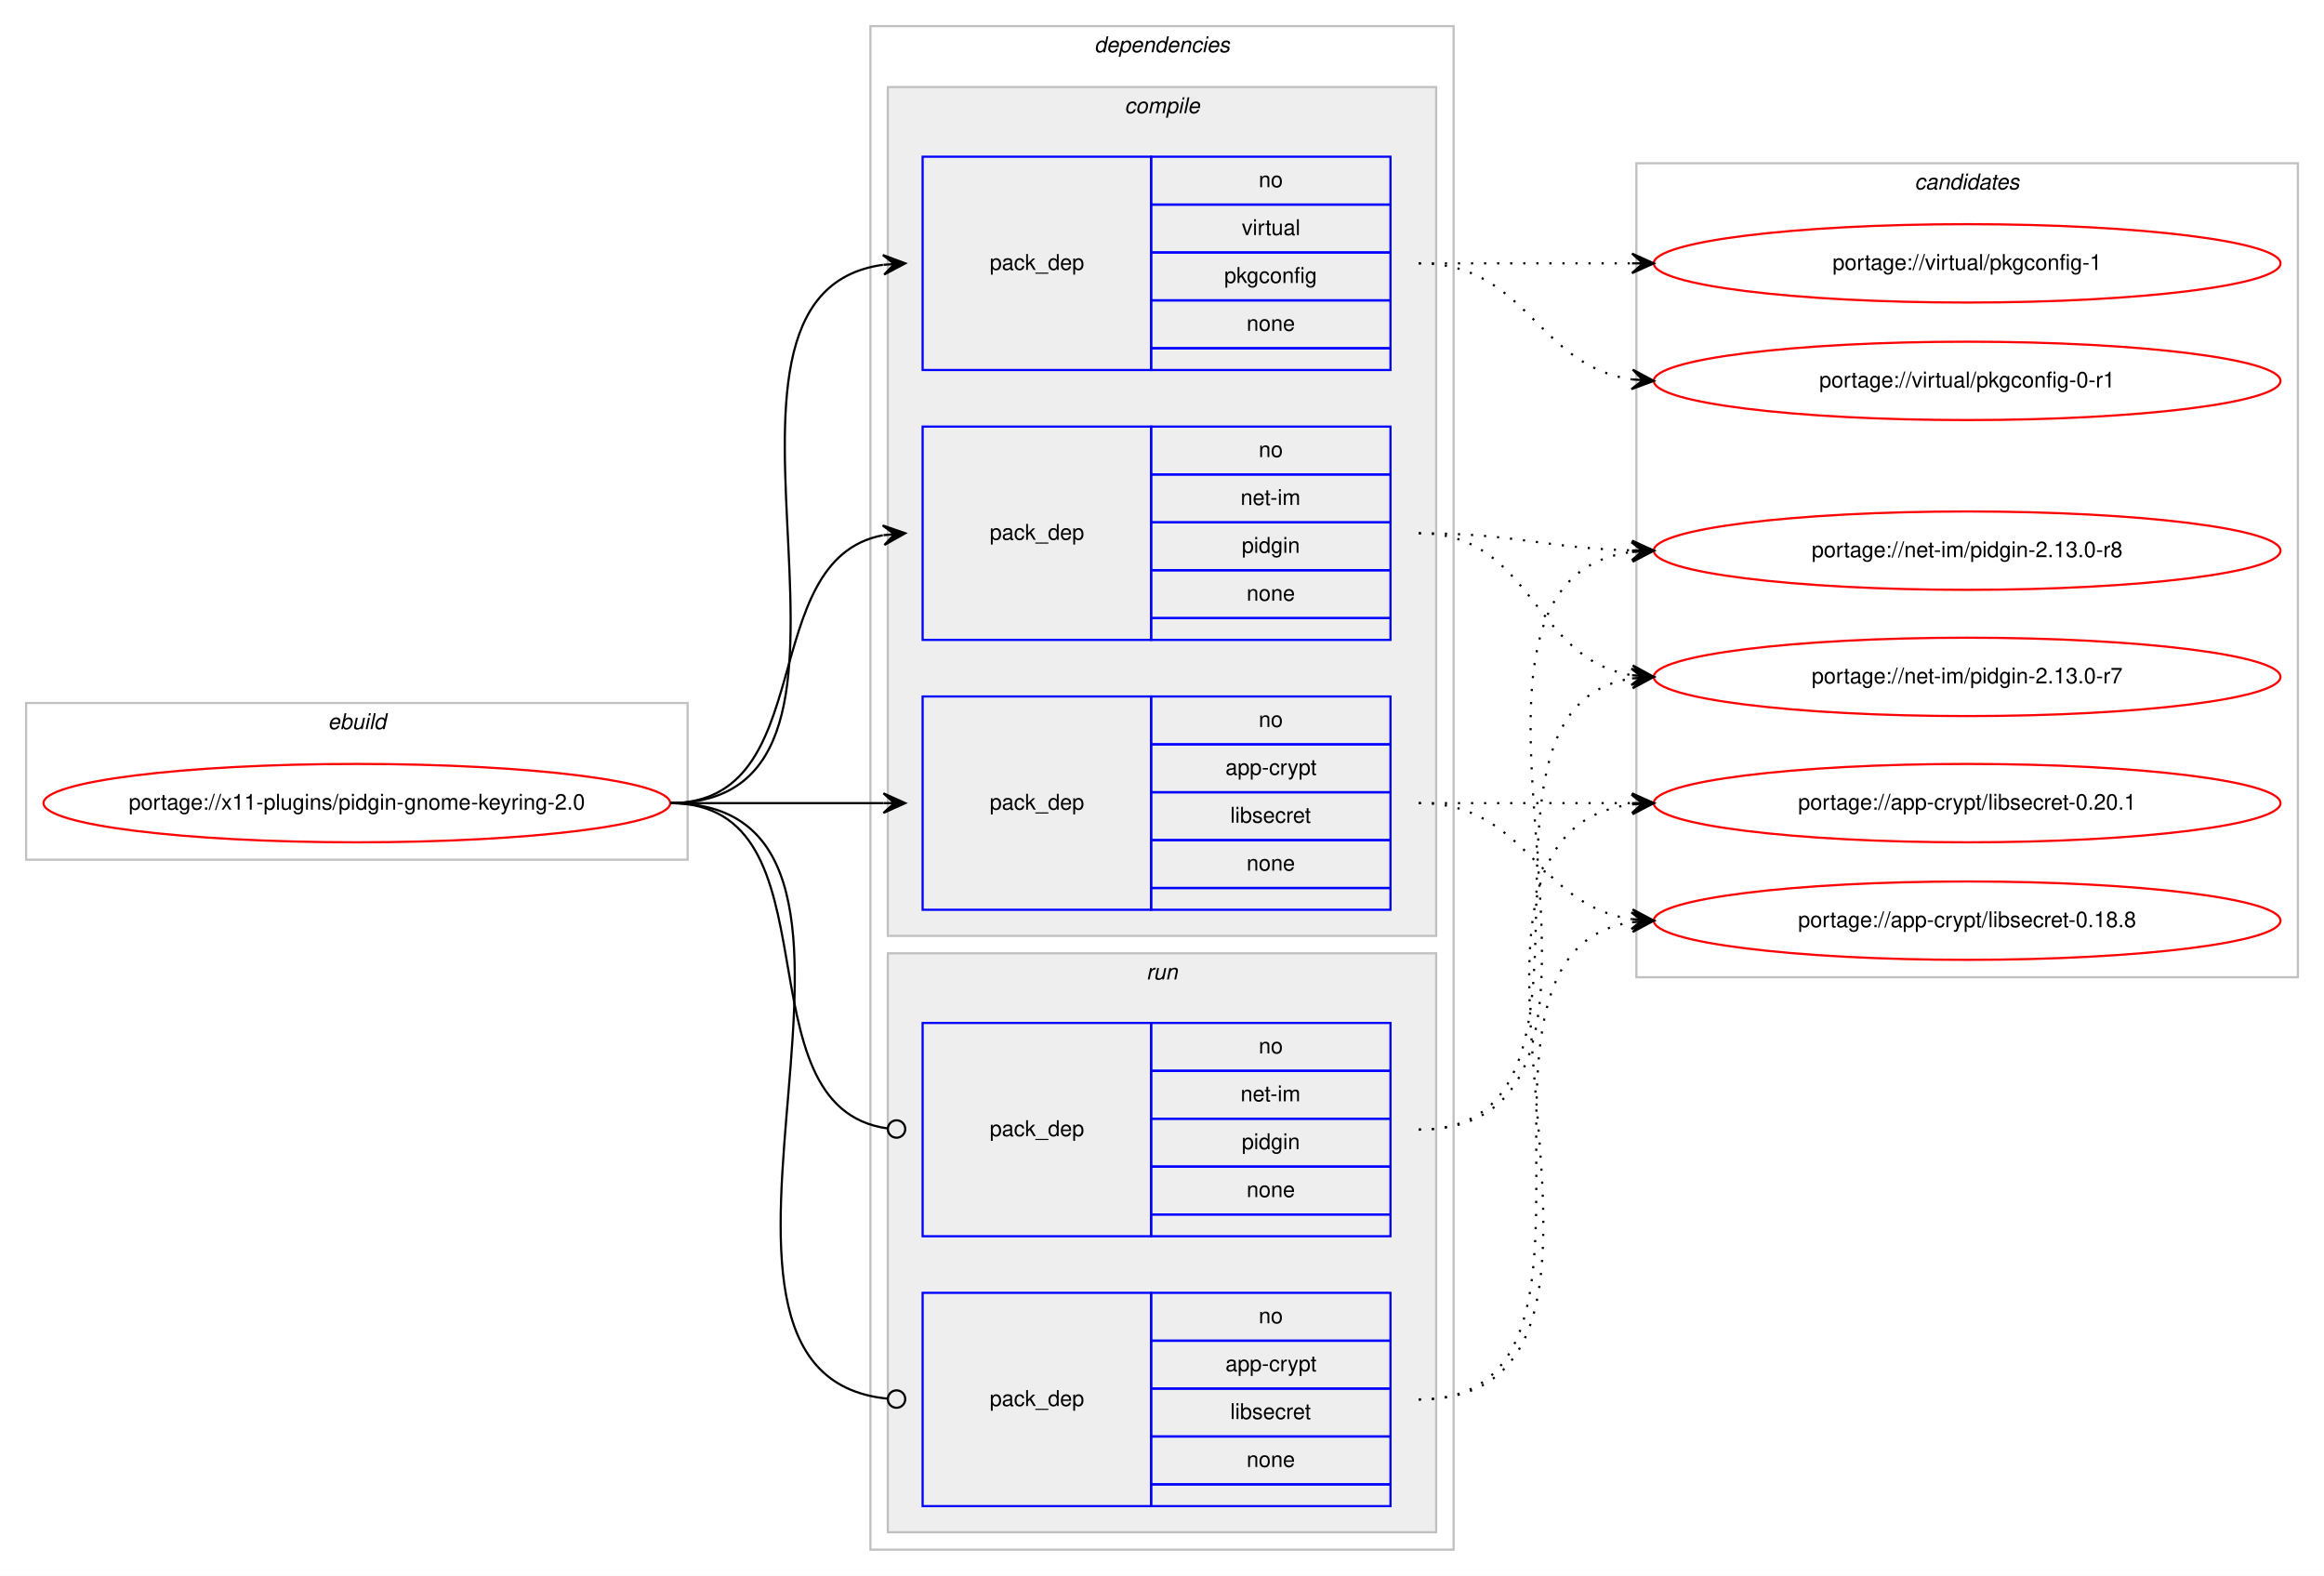
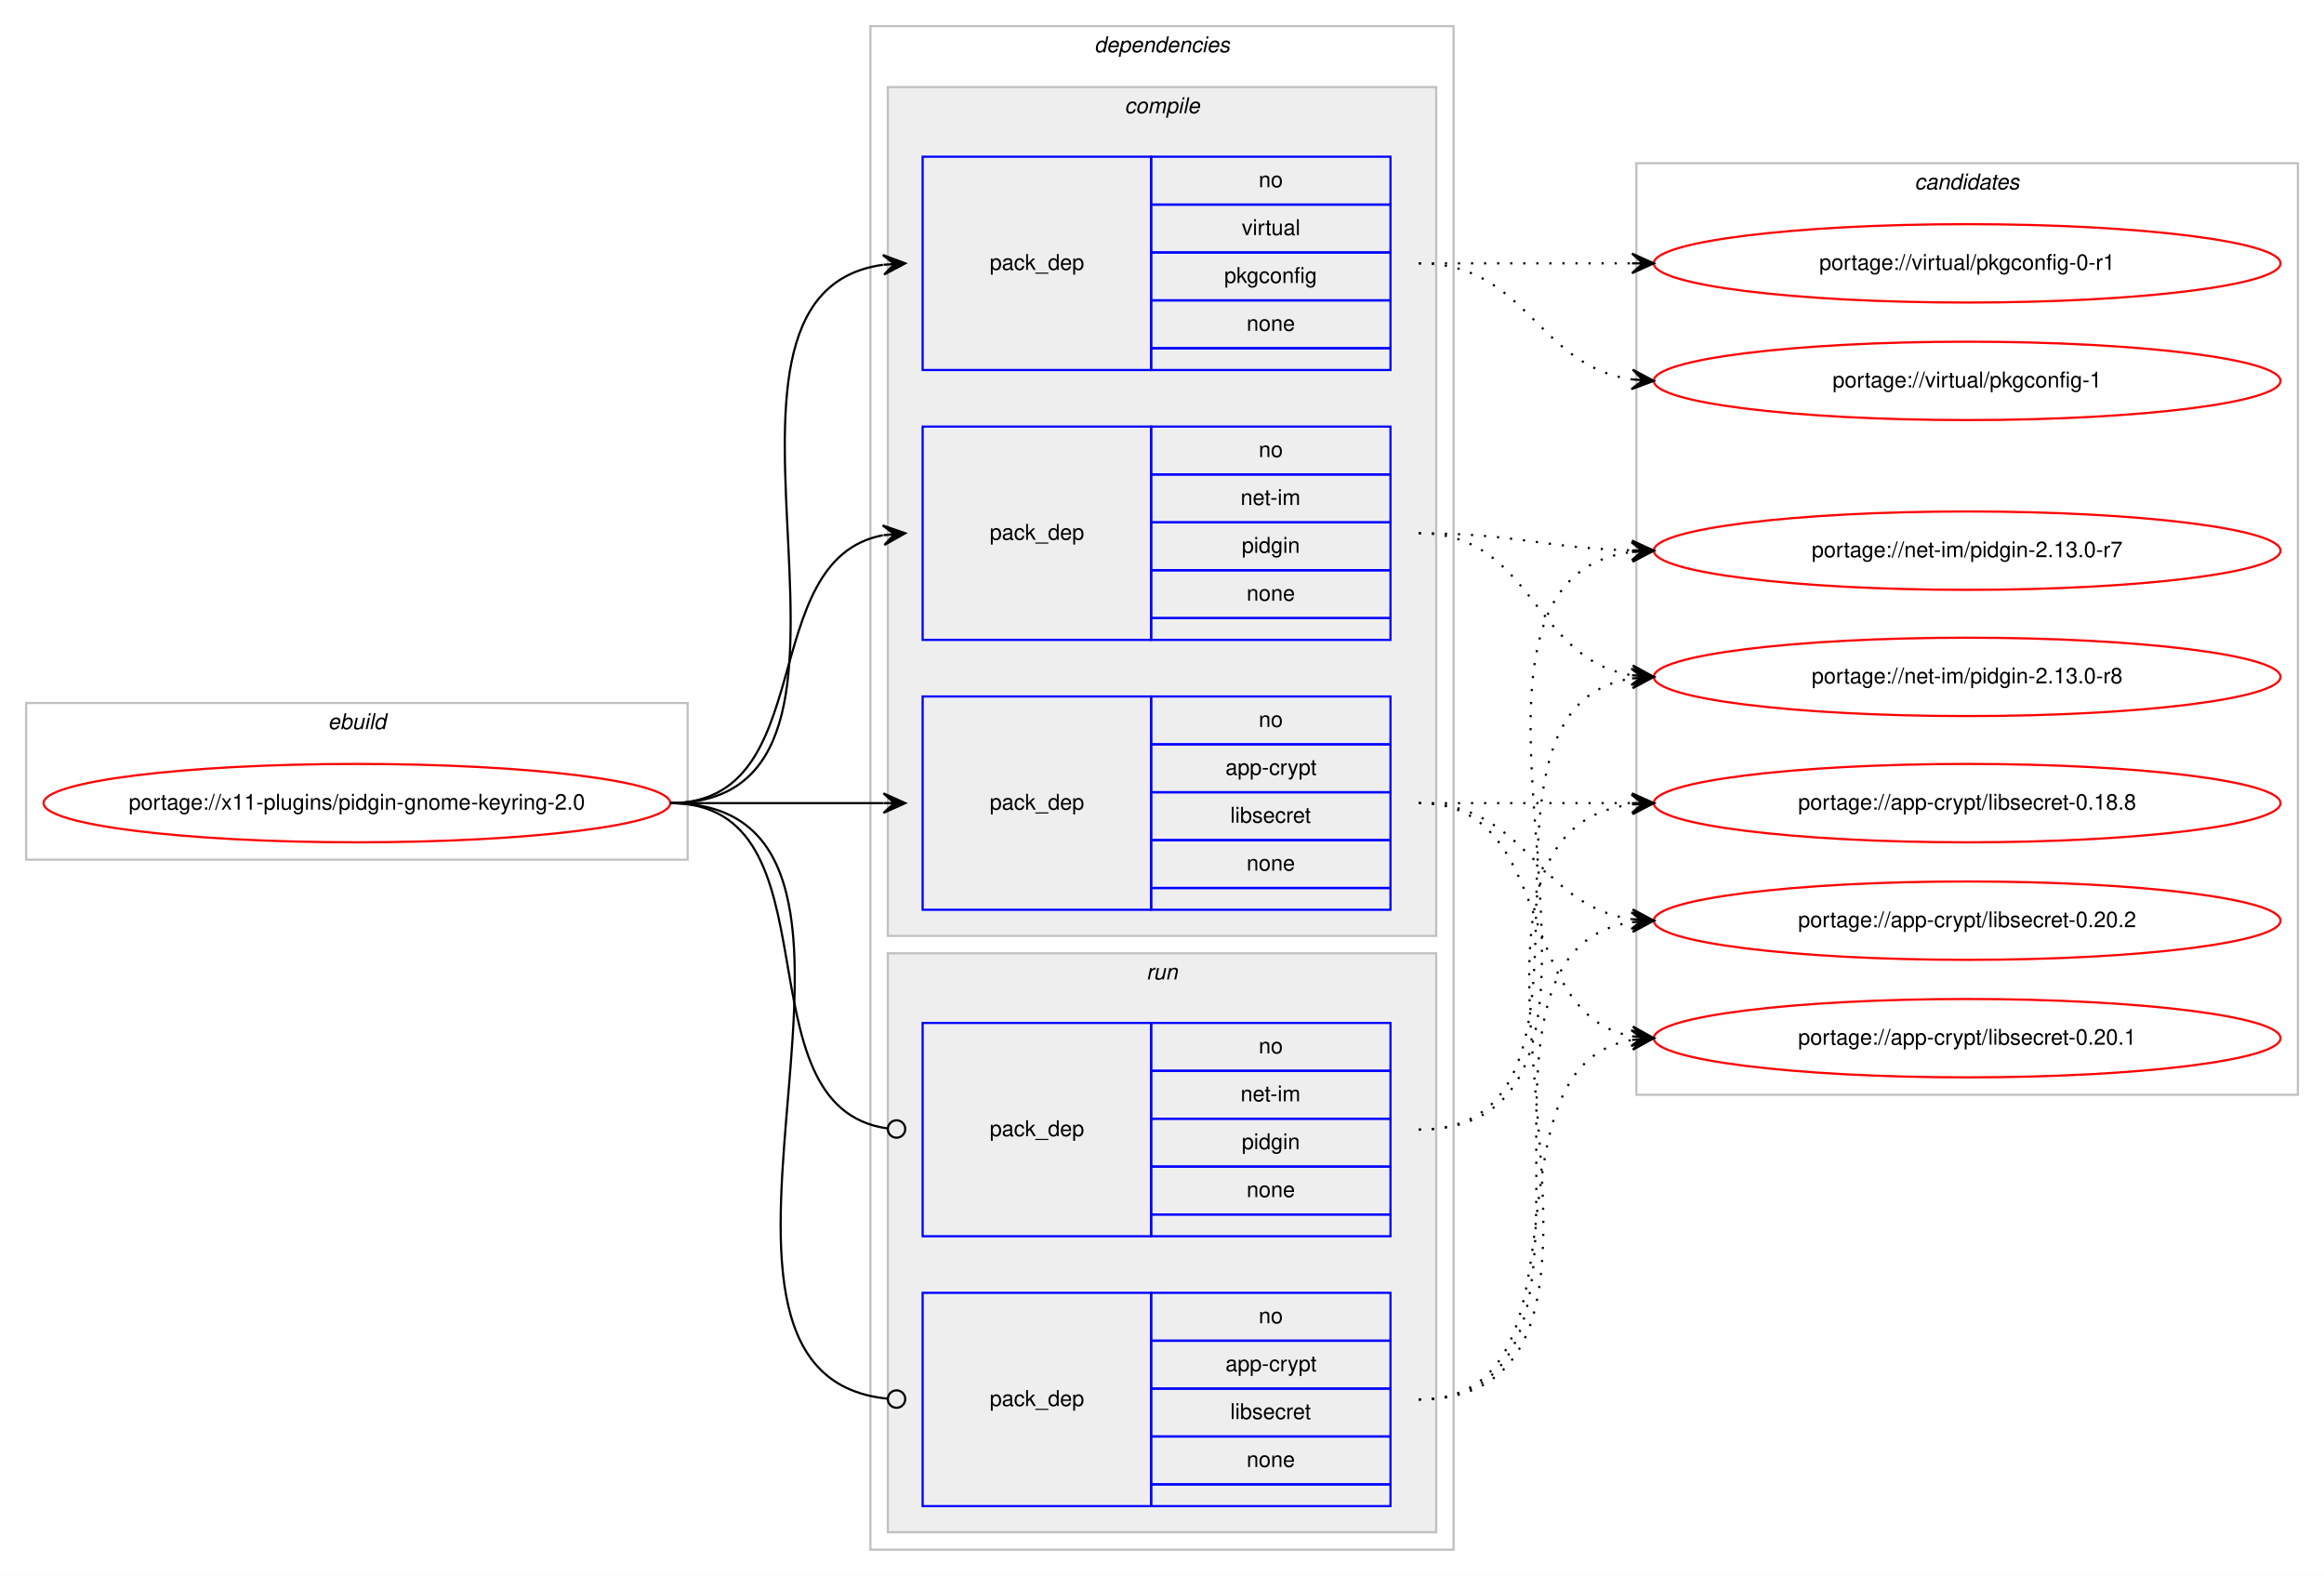
<svg xmlns="http://www.w3.org/2000/svg" xmlns:xlink="http://www.w3.org/1999/xlink" width="1068pt" height="724pt" viewBox="0.00 0.00 1068.00 724.00">
  <g id="graph0" class="graph" transform="scale(1 1) rotate(0) translate(4 720)">
    <polygon fill="#ffffff" stroke="transparent" points="-4,4 -4,-720 1064,-720 1064,4 -4,4" />
    <g id="clust1" class="cluster">
      <polygon fill="none" stroke="#c0c0c0" points="8,-325 8,-397 312,-397 312,-325 8,-325" />
      <text text-anchor="start" x="146.663" y="-385" font-family="Helvetica,sans-Serif" font-style="italic" font-size="10.00" fill="#000000">ebuild</text>
    </g>
    <g id="clust2" class="cluster">
      <polygon fill="none" stroke="#c0c0c0" points="396,-8 396,-708 664,-708 664,-8 396,-8" />
      <text text-anchor="start" x="498.875" y="-696" font-family="Helvetica,sans-Serif" font-style="italic" font-size="10.00" fill="#000000">dependencies</text>
    </g>
    <g id="clust3" class="cluster">
      <polygon fill="#eeeeee" stroke="#c0c0c0" points="404,-290 404,-680 656,-680 656,-290 404,-290" />
      <text text-anchor="start" x="512.778" y="-668" font-family="Helvetica,sans-Serif" font-style="italic" font-size="10.00" fill="#000000">compile</text>
    </g>
    <g id="clust8" class="cluster">
      <polygon fill="#eeeeee" stroke="#c0c0c0" points="404,-16 404,-282 656,-282 656,-16 404,-16" />
      <text text-anchor="start" x="522.777" y="-270" font-family="Helvetica,sans-Serif" font-style="italic" font-size="10.00" fill="#000000">run</text>
    </g>
    <g id="clust11" class="cluster">
-       <polygon fill="none" stroke="#c0c0c0" points="748,-271 748,-645 1052,-645 1052,-271 748,-271" />
+       <polygon fill="none" stroke="#c0c0c0" points="748,-217 748,-645 1052,-645 1052,-217 748,-217" />
      <text text-anchor="start" x="875.824" y="-633" font-family="Helvetica,sans-Serif" font-style="italic" font-size="10.00" fill="#000000">candidates</text>
    </g>
    <g id="node1" class="node">
      <g id="a_node1">
        <a xlink:href="../x11-plugins/pidgin-gnome-keyring-2.0.svg" xlink:title="portage://x11-plugins/pidgin-gnome-keyring-2.0">
          <ellipse fill="none" stroke="#ff0000" cx="160" cy="-351" rx="144" ry="18" />
          <text text-anchor="middle" x="160" y="-348" font-family="Helvetica,sans-Serif" font-size="10.00" fill="#000000">portage://x11-plugins/pidgin-gnome-keyring-2.0</text>
        </a>
      </g>
    </g>
    <g id="node2" class="node">
      <polygon fill="none" stroke="#0000ff" points="420,-302 420,-400 525,-400 525,-302 420,-302" />
      <text text-anchor="start" x="450.823" y="-348" font-family="Helvetica,sans-Serif" font-size="10.00" fill="#000000">pack_dep</text>
      <polygon fill="none" stroke="#0000ff" points="525,-378 525,-400 635,-400 635,-378 525,-378" />
      <text text-anchor="start" x="574.441" y="-386" font-family="Helvetica,sans-Serif" font-size="10.00" fill="#000000">no</text>
      <polygon fill="none" stroke="#0000ff" points="525,-356 525,-378 635,-378 635,-356 525,-356" />
      <text text-anchor="start" x="559.163" y="-364" font-family="Helvetica,sans-Serif" font-size="10.00" fill="#000000">app-crypt</text>
      <polygon fill="none" stroke="#0000ff" points="525,-334 525,-356 635,-356 635,-334 525,-334" />
      <text text-anchor="start" x="561.389" y="-342" font-family="Helvetica,sans-Serif" font-size="10.00" fill="#000000">libsecret</text>
      <polygon fill="none" stroke="#0000ff" points="525,-312 525,-334 635,-334 635,-312 525,-312" />
      <text text-anchor="start" x="568.882" y="-320" font-family="Helvetica,sans-Serif" font-size="10.00" fill="#000000">none</text>
      <polygon fill="none" stroke="#0000ff" points="525,-302 525,-312 635,-312 635,-302 525,-302" />
    </g>
    <g id="edge1" class="edge">
      <path fill="none" stroke="#000000" d="M304,-351C348.438,-351 362.02,-351 401.878,-351" />
      <polygon fill="#000000" stroke="#000000" points="412,-351 402,-355.5 407,-351 402,-351 402,-351 402,-351 407,-351 402,-346.5 412,-351 412,-351" />
    </g>
    <g id="node3" class="node">
      <polygon fill="none" stroke="#0000ff" points="420,-426 420,-524 525,-524 525,-426 420,-426" />
      <text text-anchor="start" x="450.823" y="-472" font-family="Helvetica,sans-Serif" font-size="10.00" fill="#000000">pack_dep</text>
      <polygon fill="none" stroke="#0000ff" points="525,-502 525,-524 635,-524 635,-502 525,-502" />
      <text text-anchor="start" x="574.441" y="-510" font-family="Helvetica,sans-Serif" font-size="10.00" fill="#000000">no</text>
      <polygon fill="none" stroke="#0000ff" points="525,-480 525,-502 635,-502 635,-480 525,-480" />
      <text text-anchor="start" x="566.113" y="-488" font-family="Helvetica,sans-Serif" font-size="10.00" fill="#000000">net-im</text>
      <polygon fill="none" stroke="#0000ff" points="525,-458 525,-480 635,-480 635,-458 525,-458" />
      <text text-anchor="start" x="566.663" y="-466" font-family="Helvetica,sans-Serif" font-size="10.00" fill="#000000">pidgin</text>
      <polygon fill="none" stroke="#0000ff" points="525,-436 525,-458 635,-458 635,-436 525,-436" />
      <text text-anchor="start" x="568.882" y="-444" font-family="Helvetica,sans-Serif" font-size="10.00" fill="#000000">none</text>
      <polygon fill="none" stroke="#0000ff" points="525,-426 525,-436 635,-436 635,-426 525,-426" />
    </g>
    <g id="edge2" class="edge">
      <path fill="none" stroke="#000000" d="M304,-351C373.373,-351 342.506,-462.726 401.698,-474.073" />
      <polygon fill="#000000" stroke="#000000" points="412,-475 401.637,-478.586 407.02,-474.552 402.04,-474.104 402.04,-474.104 402.04,-474.104 407.02,-474.552 402.443,-469.622 412,-475 412,-475" />
    </g>
    <g id="node4" class="node">
      <polygon fill="none" stroke="#0000ff" points="420,-550 420,-648 525,-648 525,-550 420,-550" />
      <text text-anchor="start" x="450.823" y="-596" font-family="Helvetica,sans-Serif" font-size="10.00" fill="#000000">pack_dep</text>
      <polygon fill="none" stroke="#0000ff" points="525,-626 525,-648 635,-648 635,-626 525,-626" />
      <text text-anchor="start" x="574.441" y="-634" font-family="Helvetica,sans-Serif" font-size="10.00" fill="#000000">no</text>
      <polygon fill="none" stroke="#0000ff" points="525,-604 525,-626 635,-626 635,-604 525,-604" />
      <text text-anchor="start" x="566.668" y="-612" font-family="Helvetica,sans-Serif" font-size="10.00" fill="#000000">virtual</text>
      <polygon fill="none" stroke="#0000ff" points="525,-582 525,-604 635,-604 635,-582 525,-582" />
      <text text-anchor="start" x="558.604" y="-590" font-family="Helvetica,sans-Serif" font-size="10.00" fill="#000000">pkgconfig</text>
      <polygon fill="none" stroke="#0000ff" points="525,-560 525,-582 635,-582 635,-560 525,-560" />
      <text text-anchor="start" x="568.882" y="-568" font-family="Helvetica,sans-Serif" font-size="10.00" fill="#000000">none</text>
      <polygon fill="none" stroke="#0000ff" points="525,-550 525,-560 635,-560 635,-550 525,-550" />
    </g>
    <g id="edge3" class="edge">
      <path fill="none" stroke="#000000" d="M304,-351C420.581,-351 299.567,-584.212 401.762,-598.332" />
      <polygon fill="#000000" stroke="#000000" points="412,-599 401.728,-602.839 407.011,-598.674 402.021,-598.349 402.021,-598.349 402.021,-598.349 407.011,-598.674 402.314,-593.858 412,-599 412,-599" />
    </g>
    <g id="node5" class="node">
      <polygon fill="none" stroke="#0000ff" points="420,-28 420,-126 525,-126 525,-28 420,-28" />
      <text text-anchor="start" x="450.823" y="-74" font-family="Helvetica,sans-Serif" font-size="10.00" fill="#000000">pack_dep</text>
      <polygon fill="none" stroke="#0000ff" points="525,-104 525,-126 635,-126 635,-104 525,-104" />
      <text text-anchor="start" x="574.441" y="-112" font-family="Helvetica,sans-Serif" font-size="10.00" fill="#000000">no</text>
      <polygon fill="none" stroke="#0000ff" points="525,-82 525,-104 635,-104 635,-82 525,-82" />
      <text text-anchor="start" x="559.163" y="-90" font-family="Helvetica,sans-Serif" font-size="10.00" fill="#000000">app-crypt</text>
      <polygon fill="none" stroke="#0000ff" points="525,-60 525,-82 635,-82 635,-60 525,-60" />
      <text text-anchor="start" x="561.389" y="-68" font-family="Helvetica,sans-Serif" font-size="10.00" fill="#000000">libsecret</text>
      <polygon fill="none" stroke="#0000ff" points="525,-38 525,-60 635,-60 635,-38 525,-38" />
      <text text-anchor="start" x="568.882" y="-46" font-family="Helvetica,sans-Serif" font-size="10.00" fill="#000000">none</text>
      <polygon fill="none" stroke="#0000ff" points="525,-28 525,-38 635,-38 635,-28 525,-28" />
    </g>
    <g id="edge4" class="edge">
      <path fill="none" stroke="#000000" d="M304,-351C432.084,-351 287.581,-88.647 403.952,-77.374" />
      <ellipse fill="none" stroke="#000000" cx="408.004" cy="-77.186" rx="4" ry="4" />
    </g>
    <g id="node6" class="node">
      <polygon fill="none" stroke="#0000ff" points="420,-152 420,-250 525,-250 525,-152 420,-152" />
      <text text-anchor="start" x="450.823" y="-198" font-family="Helvetica,sans-Serif" font-size="10.00" fill="#000000">pack_dep</text>
      <polygon fill="none" stroke="#0000ff" points="525,-228 525,-250 635,-250 635,-228 525,-228" />
      <text text-anchor="start" x="574.441" y="-236" font-family="Helvetica,sans-Serif" font-size="10.00" fill="#000000">no</text>
      <polygon fill="none" stroke="#0000ff" points="525,-206 525,-228 635,-228 635,-206 525,-206" />
      <text text-anchor="start" x="566.113" y="-214" font-family="Helvetica,sans-Serif" font-size="10.00" fill="#000000">net-im</text>
      <polygon fill="none" stroke="#0000ff" points="525,-184 525,-206 635,-206 635,-184 525,-184" />
      <text text-anchor="start" x="566.663" y="-192" font-family="Helvetica,sans-Serif" font-size="10.00" fill="#000000">pidgin</text>
      <polygon fill="none" stroke="#0000ff" points="525,-162 525,-184 635,-184 635,-162 525,-162" />
      <text text-anchor="start" x="568.882" y="-170" font-family="Helvetica,sans-Serif" font-size="10.00" fill="#000000">none</text>
      <polygon fill="none" stroke="#0000ff" points="525,-152 525,-162 635,-162 635,-152 525,-152" />
    </g>
    <g id="edge5" class="edge">
      <path fill="none" stroke="#000000" d="M304,-351C383.261,-351 333.638,-211.362 403.837,-201.543" />
      <ellipse fill="none" stroke="#000000" cx="408.009" cy="-201.266" rx="4" ry="4" />
    </g>
    <g id="node7" class="node">
      <g id="a_node7">
+         <a xlink:href="../app-crypt/libsecret-0.20.2.svg" xlink:title="portage://app-crypt/libsecret-0.20.2">
+           <ellipse fill="none" stroke="#ff0000" cx="900" cy="-297" rx="144" ry="18" />
+           <text text-anchor="middle" x="900" y="-294" font-family="Helvetica,sans-Serif" font-size="10.00" fill="#000000">portage://app-crypt/libsecret-0.20.2</text>
+         </a>
+       </g>
+     </g>
+     <g id="edge6" class="edge">
+       <path fill="none" stroke="#000000" stroke-dasharray="1,5" d="M648,-351C698.102,-351 702.012,-303.934 745.979,-297.683" />
+       <polygon fill="#000000" stroke="#000000" points="756,-297 746.329,-302.169 751.012,-297.34 746.023,-297.68 746.023,-297.68 746.023,-297.68 751.012,-297.34 745.717,-293.19 756,-297 756,-297" />
+     </g>
+     <g id="node8" class="node">
+       <g id="a_node8">
        <a xlink:href="../app-crypt/libsecret-0.20.1.svg" xlink:title="portage://app-crypt/libsecret-0.20.1">
+           <ellipse fill="none" stroke="#ff0000" cx="900" cy="-243" rx="144" ry="18" />
+           <text text-anchor="middle" x="900" y="-240" font-family="Helvetica,sans-Serif" font-size="10.00" fill="#000000">portage://app-crypt/libsecret-0.20.1</text>
+         </a>
+       </g>
+     </g>
+     <g id="edge7" class="edge">
+       <path fill="none" stroke="#000000" stroke-dasharray="1,5" d="M648,-351C712.303,-351 690.78,-254.09 746.031,-243.869" />
+       <polygon fill="#000000" stroke="#000000" points="756,-243 746.429,-248.352 751.019,-243.434 746.038,-243.869 746.038,-243.869 746.038,-243.869 751.019,-243.434 745.647,-239.386 756,-243 756,-243" />
+     </g>
+     <g id="node9" class="node">
+       <g id="a_node9">
+         <a xlink:href="../app-crypt/libsecret-0.18.8.svg" xlink:title="portage://app-crypt/libsecret-0.18.8">
          <ellipse fill="none" stroke="#ff0000" cx="900" cy="-351" rx="144" ry="18" />
-           <text text-anchor="middle" x="900" y="-348" font-family="Helvetica,sans-Serif" font-size="10.00" fill="#000000">portage://app-crypt/libsecret-0.20.1</text>
-         </a>
-       </g>
-     </g>
-     <g id="edge6" class="edge">
+           <text text-anchor="middle" x="900" y="-348" font-family="Helvetica,sans-Serif" font-size="10.00" fill="#000000">portage://app-crypt/libsecret-0.18.8</text>
+         </a>
+       </g>
+     </g>
+     <g id="edge8" class="edge">
      <path fill="none" stroke="#000000" stroke-dasharray="1,5" d="M648,-351C692.438,-351 706.02,-351 745.878,-351" />
      <polygon fill="#000000" stroke="#000000" points="756,-351 746,-355.5 751,-351 746,-351 746,-351 746,-351 751,-351 746,-346.5 756,-351 756,-351" />
    </g>
-     <g id="node8" class="node">
-       <g id="a_node8">
-         <a xlink:href="../app-crypt/libsecret-0.18.8.svg" xlink:title="portage://app-crypt/libsecret-0.18.8">
-           <ellipse fill="none" stroke="#ff0000" cx="900" cy="-297" rx="144" ry="18" />
-           <text text-anchor="middle" x="900" y="-294" font-family="Helvetica,sans-Serif" font-size="10.00" fill="#000000">portage://app-crypt/libsecret-0.18.8</text>
-         </a>
-       </g>
-     </g>
-     <g id="edge7" class="edge">
-       <path fill="none" stroke="#000000" stroke-dasharray="1,5" d="M648,-351C698.102,-351 702.012,-303.934 745.979,-297.683" />
-       <polygon fill="#000000" stroke="#000000" points="756,-297 746.329,-302.169 751.012,-297.34 746.023,-297.68 746.023,-297.68 746.023,-297.68 751.012,-297.34 745.717,-293.19 756,-297 756,-297" />
-     </g>
-     <g id="node9" class="node">
-       <g id="a_node9">
-         <a xlink:href="../net-im/pidgin-2.13.0-r8.svg" xlink:title="portage://net-im/pidgin-2.13.0-r8">
-           <ellipse fill="none" stroke="#ff0000" cx="900" cy="-467" rx="144" ry="18" />
-           <text text-anchor="middle" x="900" y="-464" font-family="Helvetica,sans-Serif" font-size="10.00" fill="#000000">portage://net-im/pidgin-2.13.0-r8</text>
-         </a>
-       </g>
-     </g>
-     <g id="edge8" class="edge">
-       <path fill="none" stroke="#000000" stroke-dasharray="1,5" d="M648,-475C692.559,-475 705.926,-468.143 745.855,-467.126" />
-       <polygon fill="#000000" stroke="#000000" points="756,-467 746.057,-471.624 751,-467.062 746.001,-467.124 746.001,-467.124 746.001,-467.124 751,-467.062 745.945,-462.624 756,-467 756,-467" />
-     </g>
    <g id="node10" class="node">
      <g id="a_node10">
-         <a xlink:href="../net-im/pidgin-2.13.0-r7.svg" xlink:title="portage://net-im/pidgin-2.13.0-r7">
+         <a xlink:href="../net-im/pidgin-2.13.0-r8.svg" xlink:title="portage://net-im/pidgin-2.13.0-r8">
          <ellipse fill="none" stroke="#ff0000" cx="900" cy="-409" rx="144" ry="18" />
-           <text text-anchor="middle" x="900" y="-406" font-family="Helvetica,sans-Serif" font-size="10.00" fill="#000000">portage://net-im/pidgin-2.13.0-r7</text>
+           <text text-anchor="middle" x="900" y="-406" font-family="Helvetica,sans-Serif" font-size="10.00" fill="#000000">portage://net-im/pidgin-2.13.0-r8</text>
        </a>
      </g>
    </g>
    <g id="edge9" class="edge">
      <path fill="none" stroke="#000000" stroke-dasharray="1,5" d="M648,-475C700.628,-475 700.075,-417.234 745.848,-409.787" />
      <polygon fill="#000000" stroke="#000000" points="756,-409 746.378,-414.26 751.015,-409.387 746.03,-409.773 746.03,-409.773 746.03,-409.773 751.015,-409.387 745.682,-405.287 756,-409 756,-409" />
    </g>
    <g id="node11" class="node">
      <g id="a_node11">
-         <a xlink:href="../virtual/pkgconfig-1.svg" xlink:title="portage://virtual/pkgconfig-1">
-           <ellipse fill="none" stroke="#ff0000" cx="900" cy="-599" rx="144" ry="18" />
-           <text text-anchor="middle" x="900" y="-596" font-family="Helvetica,sans-Serif" font-size="10.00" fill="#000000">portage://virtual/pkgconfig-1</text>
+         <a xlink:href="../net-im/pidgin-2.13.0-r7.svg" xlink:title="portage://net-im/pidgin-2.13.0-r7">
+           <ellipse fill="none" stroke="#ff0000" cx="900" cy="-467" rx="144" ry="18" />
+           <text text-anchor="middle" x="900" y="-464" font-family="Helvetica,sans-Serif" font-size="10.00" fill="#000000">portage://net-im/pidgin-2.13.0-r7</text>
        </a>
      </g>
    </g>
    <g id="edge10" class="edge">
-       <path fill="none" stroke="#000000" stroke-dasharray="1,5" d="M648,-599C692.438,-599 706.02,-599 745.878,-599" />
-       <polygon fill="#000000" stroke="#000000" points="756,-599 746,-603.5 751,-599 746,-599 746,-599 746,-599 751,-599 746,-594.5 756,-599 756,-599" />
+       <path fill="none" stroke="#000000" stroke-dasharray="1,5" d="M648,-475C692.559,-475 705.926,-468.143 745.855,-467.126" />
+       <polygon fill="#000000" stroke="#000000" points="756,-467 746.057,-471.624 751,-467.062 746.001,-467.124 746.001,-467.124 746.001,-467.124 751,-467.062 745.945,-462.624 756,-467 756,-467" />
    </g>
    <g id="node12" class="node">
      <g id="a_node12">
-         <a xlink:href="../virtual/pkgconfig-0-r1.svg" xlink:title="portage://virtual/pkgconfig-0-r1">
+         <a xlink:href="../virtual/pkgconfig-1.svg" xlink:title="portage://virtual/pkgconfig-1">
          <ellipse fill="none" stroke="#ff0000" cx="900" cy="-545" rx="144" ry="18" />
-           <text text-anchor="middle" x="900" y="-542" font-family="Helvetica,sans-Serif" font-size="10.00" fill="#000000">portage://virtual/pkgconfig-0-r1</text>
+           <text text-anchor="middle" x="900" y="-542" font-family="Helvetica,sans-Serif" font-size="10.00" fill="#000000">portage://virtual/pkgconfig-1</text>
        </a>
      </g>
    </g>
    <g id="edge11" class="edge">
      <path fill="none" stroke="#000000" stroke-dasharray="1,5" d="M648,-599C698.102,-599 702.012,-551.934 745.979,-545.683" />
      <polygon fill="#000000" stroke="#000000" points="756,-545 746.329,-550.169 751.012,-545.34 746.023,-545.68 746.023,-545.68 746.023,-545.68 751.012,-545.34 745.717,-541.19 756,-545 756,-545" />
    </g>
+     <g id="node13" class="node">
+       <g id="a_node13">
+         <a xlink:href="../virtual/pkgconfig-0-r1.svg" xlink:title="portage://virtual/pkgconfig-0-r1">
+           <ellipse fill="none" stroke="#ff0000" cx="900" cy="-599" rx="144" ry="18" />
+           <text text-anchor="middle" x="900" y="-596" font-family="Helvetica,sans-Serif" font-size="10.00" fill="#000000">portage://virtual/pkgconfig-0-r1</text>
+         </a>
+       </g>
+     </g>
    <g id="edge12" class="edge">
-       <path fill="none" stroke="#000000" stroke-dasharray="1,5" d="M648,-77C775.317,-77 633.301,-336.221 745.889,-350.397" />
-       <polygon fill="#000000" stroke="#000000" points="756,-351 745.75,-354.896 751.009,-350.702 746.018,-350.404 746.018,-350.404 746.018,-350.404 751.009,-350.702 746.286,-345.912 756,-351 756,-351" />
+       <path fill="none" stroke="#000000" stroke-dasharray="1,5" d="M648,-599C692.438,-599 706.02,-599 745.878,-599" />
+       <polygon fill="#000000" stroke="#000000" points="756,-599 746,-603.5 751,-599 746,-599 746,-599 746,-599 751,-599 746,-594.5 756,-599 756,-599" />
    </g>
    <g id="edge13" class="edge">
      <path fill="none" stroke="#000000" stroke-dasharray="1,5" d="M648,-77C753.308,-77 654.129,-282.633 745.858,-296.288" />
      <polygon fill="#000000" stroke="#000000" points="756,-297 745.71,-300.789 751.012,-296.65 746.024,-296.3 746.024,-296.3 746.024,-296.3 751.012,-296.65 746.34,-291.811 756,-297 756,-297" />
    </g>
    <g id="edge14" class="edge">
+       <path fill="none" stroke="#000000" stroke-dasharray="1,5" d="M648,-77C732.408,-77 673.301,-229.662 745.936,-242.185" />
+       <polygon fill="#000000" stroke="#000000" points="756,-243 745.669,-246.678 751.016,-242.596 746.033,-242.193 746.033,-242.193 746.033,-242.193 751.016,-242.596 746.396,-237.708 756,-243 756,-243" />
+     </g>
+     <g id="edge15" class="edge">
+       <path fill="none" stroke="#000000" stroke-dasharray="1,5" d="M648,-77C775.317,-77 633.301,-336.221 745.889,-350.397" />
+       <polygon fill="#000000" stroke="#000000" points="756,-351 745.75,-354.896 751.009,-350.702 746.018,-350.404 746.018,-350.404 746.018,-350.404 751.009,-350.702 746.286,-345.912 756,-351 756,-351" />
+     </g>
+     <g id="edge16" class="edge">
+       <path fill="none" stroke="#000000" stroke-dasharray="1,5" d="M648,-201C748.603,-201 658.456,-395.024 746.02,-408.288" />
+       <polygon fill="#000000" stroke="#000000" points="756,-409 745.705,-412.776 751.013,-408.644 746.025,-408.288 746.025,-408.288 746.025,-408.288 751.013,-408.644 746.346,-403.799 756,-409 756,-409" />
+     </g>
+     <g id="edge17" class="edge">
      <path fill="none" stroke="#000000" stroke-dasharray="1,5" d="M648,-201C771.981,-201 636.521,-452.147 745.808,-466.372" />
      <polygon fill="#000000" stroke="#000000" points="756,-467 745.742,-470.876 751.01,-466.692 746.019,-466.385 746.019,-466.385 746.019,-466.385 751.01,-466.692 746.296,-461.894 756,-467 756,-467" />
    </g>
-     <g id="edge15" class="edge">
-       <path fill="none" stroke="#000000" stroke-dasharray="1,5" d="M648,-201C748.603,-201 658.456,-395.024 746.02,-408.288" />
-       <polygon fill="#000000" stroke="#000000" points="756,-409 745.705,-412.776 751.013,-408.644 746.025,-408.288 746.025,-408.288 746.025,-408.288 751.013,-408.644 746.346,-403.799 756,-409 756,-409" />
-     </g>
  </g>
</svg>
